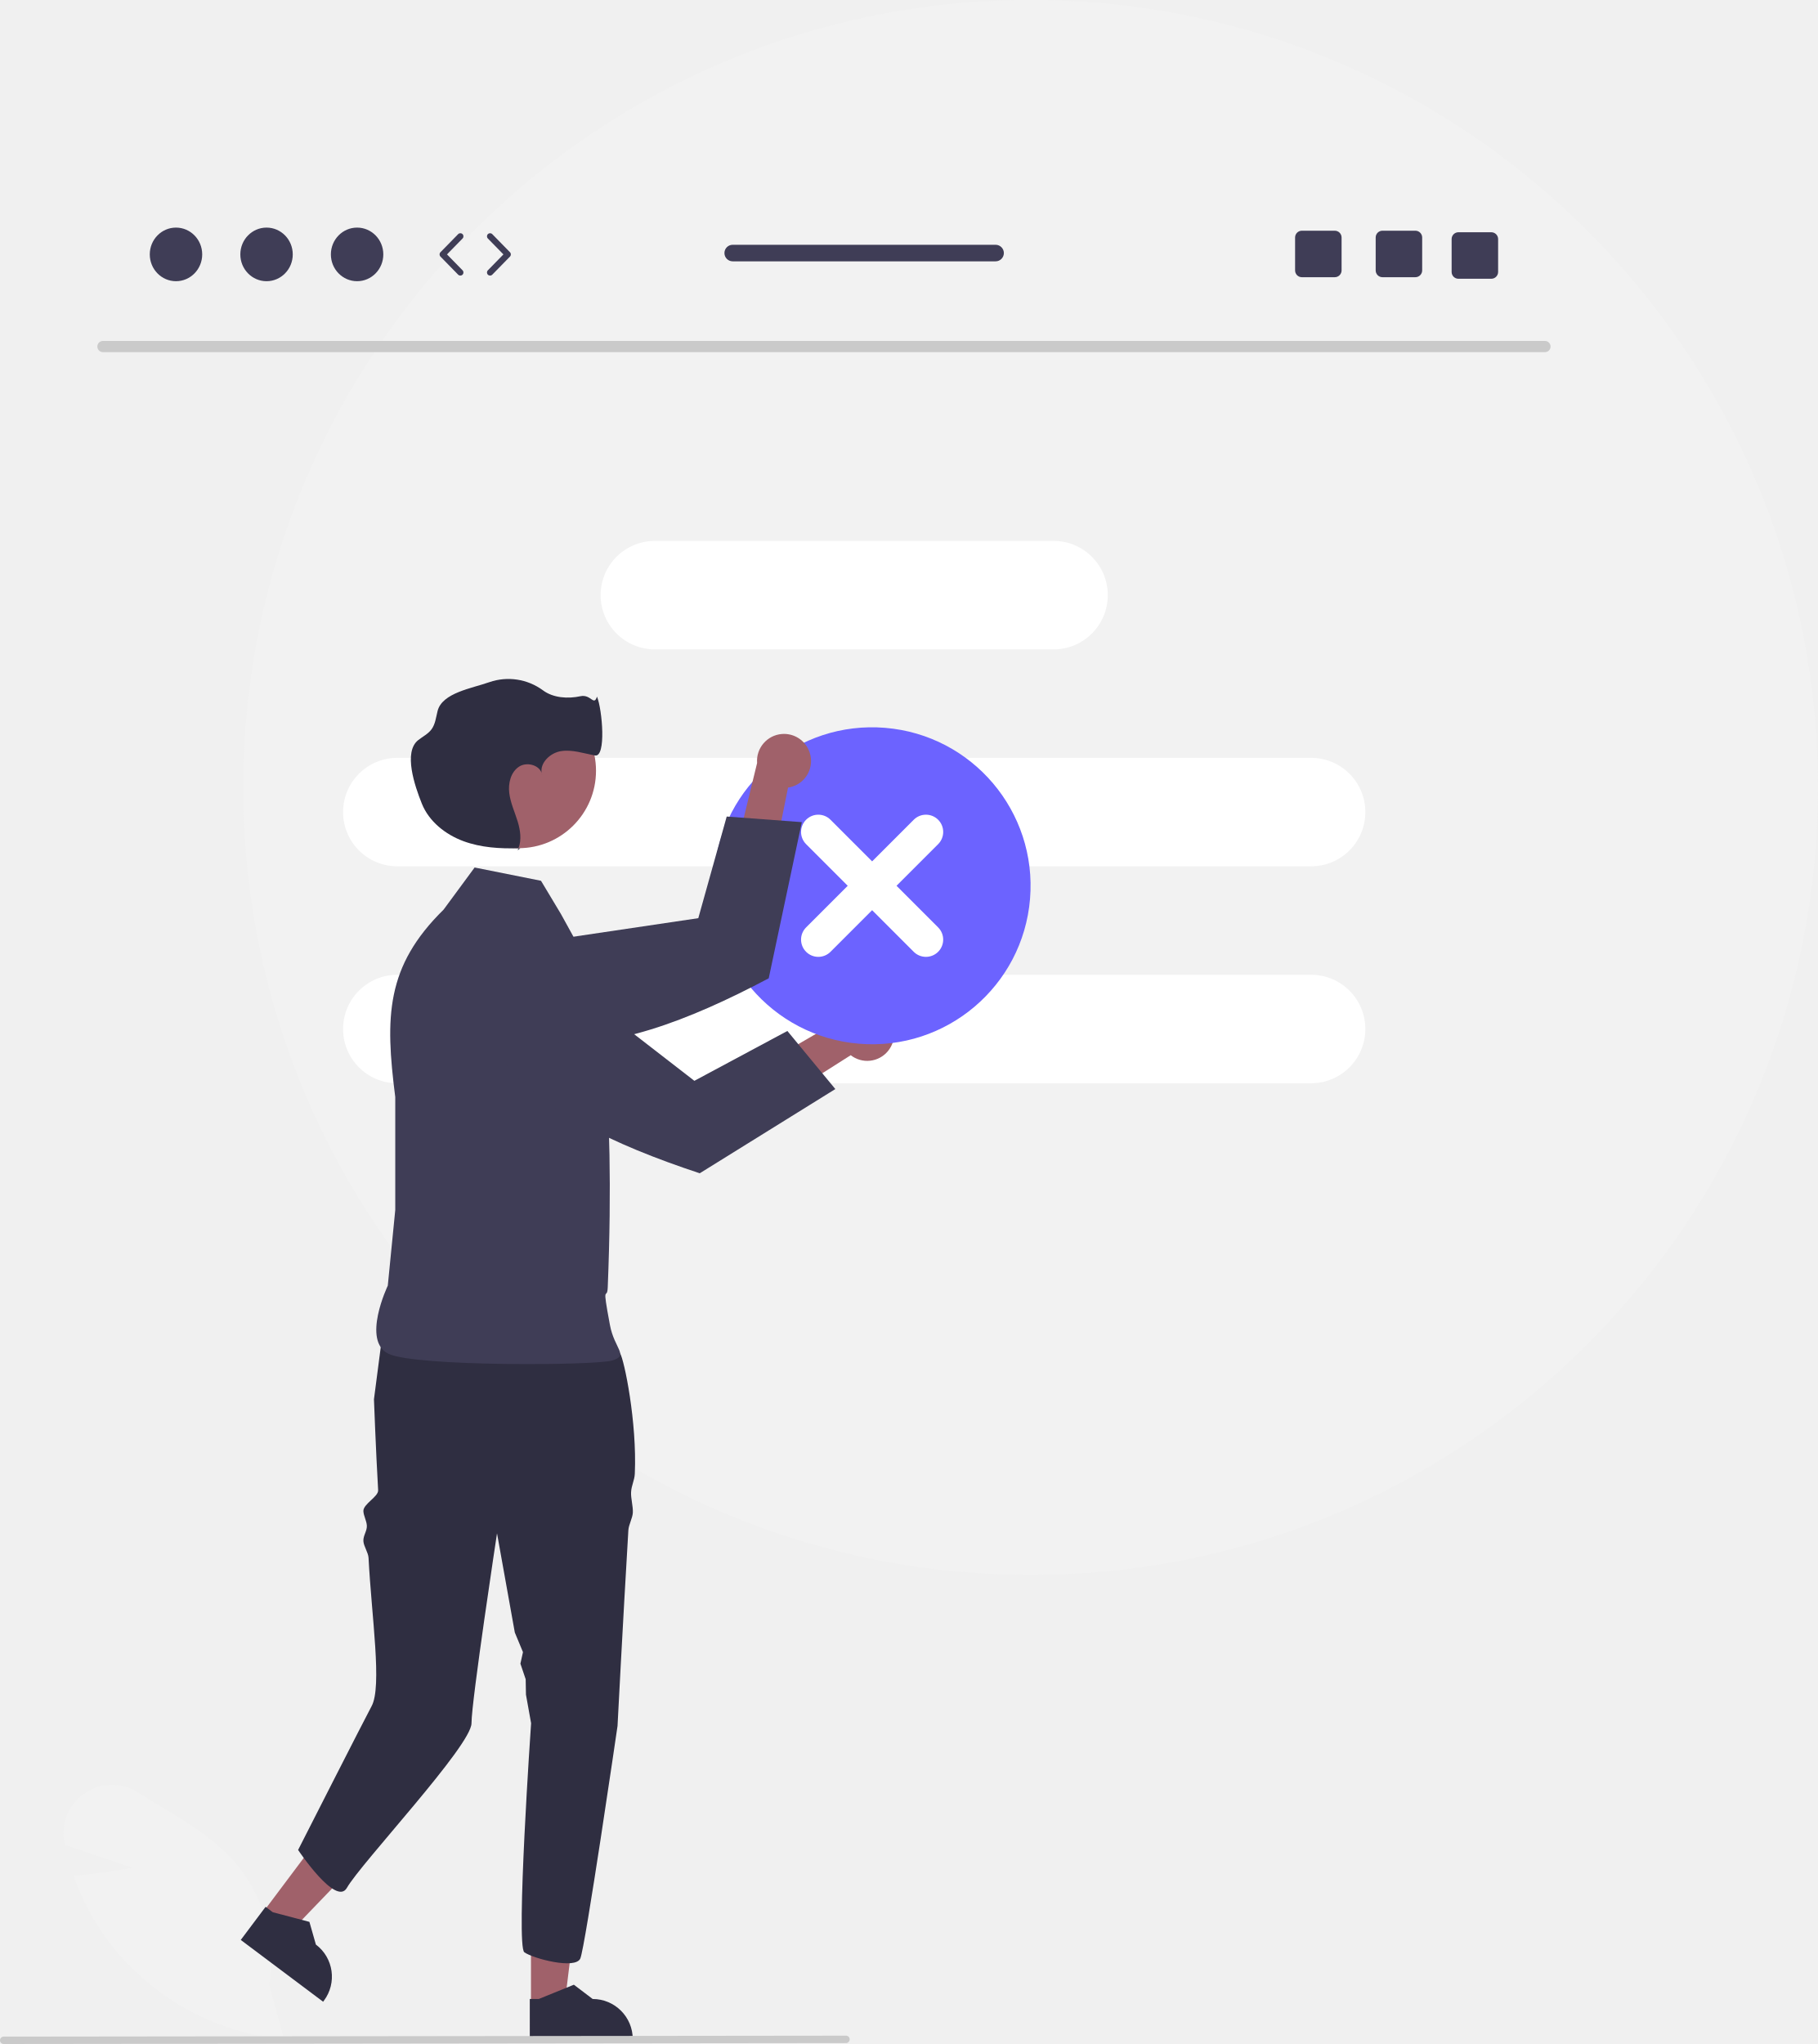
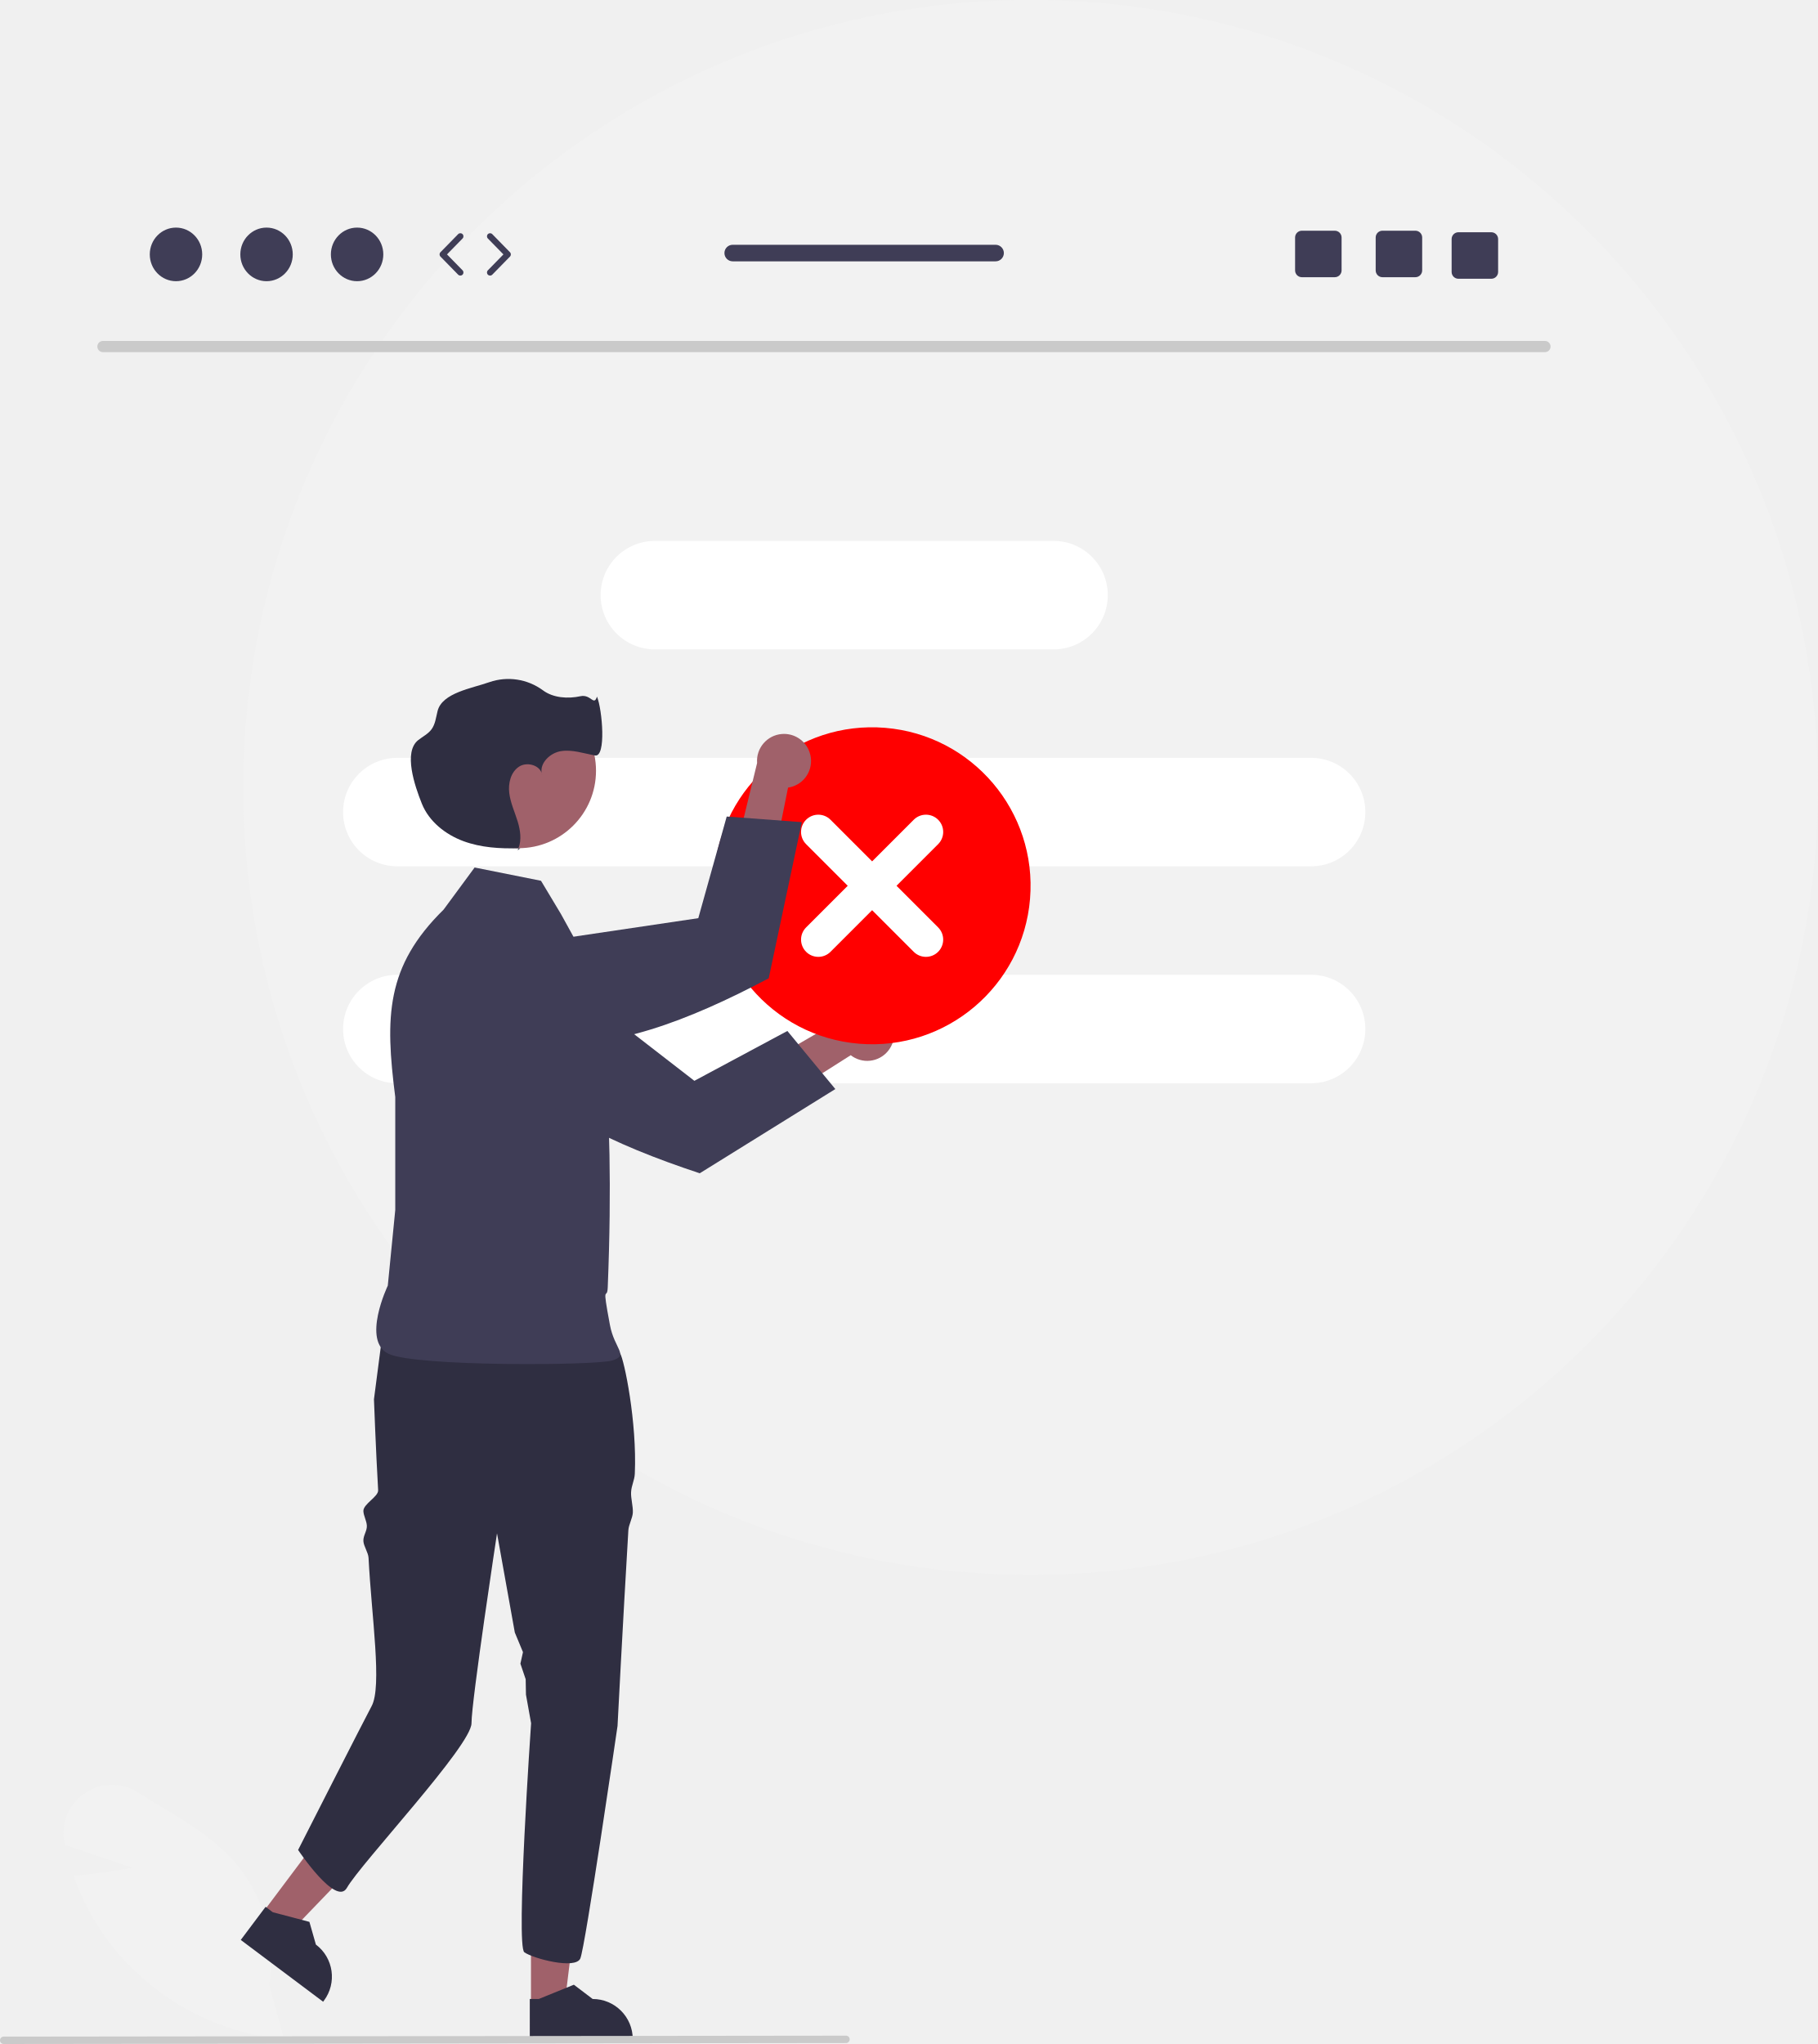
<svg xmlns="http://www.w3.org/2000/svg" width="586.479" height="659.298" viewBox="0 0 586.479 659.298">
  <circle cx="332.479" cy="254" r="254" fill="#f2f2f2" />
  <path d="M498.464,113.588H33.171c-.998-.021-1.789-.847-1.768-1.845,.021-.968,.8-1.747,1.768-1.768H498.464c.998,.021,1.789,.847,1.768,1.845-.021,.968-.8,1.747-1.768,1.768Z" fill="#cacaca" />
  <rect x="193.774" y="174.473" width="163.611" height="34.986" rx="17.493" ry="17.493" fill="#fff" />
  <path d="M128.175,244.445H422.985c9.661,0,17.493,7.832,17.493,17.493h0c0,9.661-7.832,17.493-17.493,17.493H128.175c-9.661,0-17.493-7.832-17.493-17.493h0c0-9.661,7.832-17.493,17.493-17.493Z" fill="#fff" />
  <path d="M128.175,314.418H422.985c9.661,0,17.493,7.832,17.493,17.493h0c0,9.661-7.832,17.493-17.493,17.493H128.175c-9.661,0-17.493-7.832-17.493-17.493h0c0-9.661,7.832-17.493,17.493-17.493Z" fill="#fff" />
  <path d="M91.641,657.759l-.694-.068c-23.541-2.429-44.821-15.089-58.188-34.618-3.661-5.442-6.623-11.323-8.815-17.504l-.211-.59,.624-.05c7.447-.599,15.097-1.863,18.496-2.464l-21.915-7.425-.136-.65c-1.299-6.104,1.246-12.385,6.428-15.862,5.196-3.644,12.087-3.761,17.404-.294,2.386,1.524,4.882,3.033,7.295,4.494,8.293,5.016,16.869,10.203,23.298,17.301,9.75,10.978,14.023,25.77,11.63,40.256l4.783,17.476Z" fill="#f2f2f2" />
  <polygon points="171.3 646.861 182.1 646.86 187.239 605.198 171.297 605.199 171.3 646.861" fill="#a0616a" />
  <path d="M170.919,658.128l33.214-.001v-.42c-0-7.14-5.788-12.927-12.928-12.928h-.001l-6.067-4.603-11.32,4.603-2.899,0,.001,13.348Z" fill="#2f2e41" />
  <polygon points="84.741 616.945 93.38 623.426 122.493 593.185 109.741 583.619 84.741 616.945" fill="#a0616a" />
  <path d="M77.674,625.73l26.569,19.932,.252-.336c4.284-5.711,3.128-13.814-2.583-18.099l-.001-0-2.091-7.323-11.817-3.111-2.319-1.74-8.01,10.678Z" fill="#2f2e41" />
  <path d="M120.645,451.353s.596,16.264,1.348,29.307c.123,2.139-4.888,4.463-4.758,6.79,.086,1.544,1.028,3.045,1.116,4.655,.092,1.699-1.208,3.203-1.116,4.96,.091,1.717,1.574,3.685,1.664,5.442,.963,18.909,4.455,41.546,.958,47.874-1.723,3.119-23.685,46.324-23.685,46.324,0,0,12.237,18.355,15.733,12.237,4.618-8.081,40.206-45.887,40.206-53.107,0-7.211,8.233-61.253,8.233-61.253l5.741,31.982,2.632,6.337-.827,3.72,1.701,5.02,.092,4.968,1.656,9.226s-4.982,71.882-2.176,73.883c2.814,2.01,16.441,5.62,18.049,2.01,1.6-3.61,12.011-75.019,12.011-75.019,0,0,1.678-32.724,3.496-63.141,.105-1.766,1.346-3.898,1.442-5.638,.114-2.019-.673-4.641-.568-6.599,.114-2.246,1.11-3.828,1.206-5.979,.743-16.616-3.428-36.849-4.756-38.842-4.012-6.013-7.622-10.821-7.622-10.821,0,0-54.036-17.754-68.475,.286l-3.302,25.376Z" fill="#2f2e41" />
  <path d="M174.538,284.104l-21.421-4.284-9.996,13.567h0c-18.653,18.341-18.934,34.528-15.604,60.474v36.416l-2.41,24.412s-8.532,17.845,.268,22,66.599,3.801,72.117,2.142,.735-3.695-.714-11.425c-2.722-14.519-.901-7.516-.714-12.138,2.686-66.314-3.57-93.538-4.205-100.694l-10.894-19.759-6.426-10.71Z" fill="#3f3d56" />
  <path d="M287.439,337.571c-2.232,4.23-7.471,5.849-11.701,3.617-.451-.238-.88-.515-1.282-.829l-46.26,29.373,.133-15.992,44.938-26.078c3.201-3.589,8.705-3.903,12.294-.702,3.003,2.678,3.78,7.066,1.878,10.612Z" fill="#a0616a" />
  <path d="M157.625,302.624l-5.267-.558c-4.866-.505-9.641,1.579-12.579,5.491-1.125,1.483-1.934,3.183-2.375,4.992l-.003,.014c-1.321,5.445,.751,11.152,5.258,14.481l18.19,13.411c12.765,17.249,36.757,28.693,64.898,37.99l43.743-27.167-15.472-18.738-30.003,16.08-44.598-34.524-.026-.021-16.974-10.936-4.792-.515Z" fill="#3f3d56" />
  <circle cx="167.3" cy="248.605" r="24.98" fill="#a0616a" />
  <path d="M167.877,273.59c-.201,.007-.403,.011-.605,.017-.086,.224-.179,.446-.287,.664l.892-.68Z" fill="#2f2e41" />
  <path d="M174.732,249.298c.039,.246,.099,.488,.179,.724-.033-.247-.093-.49-.179-.724Z" fill="#2f2e41" />
  <path d="M192.599,224.694c-1.028,3.193-1.946-.857-5.328-.129-4.069,.876-8.804,.575-12.136-1.919-4.965-3.643-11.399-4.623-17.223-2.625-5.702,2.017-15.253,3.439-16.739,9.302-.516,2.038-.722,4.249-1.973,5.938-1.094,1.477-2.822,2.319-4.266,3.455-4.877,3.837-1.15,14.74,1.159,20.5,2.308,5.761,7.604,9.957,13.425,12.107,5.633,2.08,11.746,2.447,17.755,2.283,1.045-2.711,.594-5.841-.269-8.651-.934-3.042-2.316-5.978-2.706-9.136s.466-6.745,3.114-8.51c2.434-1.622,6.395-.634,7.321,1.988-.54-3.278,2.781-6.451,6.205-7.009,3.677-.599,7.353,.728,11.019,1.389s2.365-14.773,.642-18.984Z" fill="#2f2e41" />
-   <circle cx="281.358" cy="285.711" r="51.12" transform="translate(-26.58509 542.5448) rotate(-85.26884)" fill="#6c63ff" />
+   <circle cx="281.358" cy="285.711" r="51.12" transform="translate(-26.58509 542.5448) rotate(-85.26884)" fill="red" />
  <path d="M294.787,264.411l-13.428,13.428-13.428-13.428c-2.174-2.174-5.698-2.174-7.872,0s-2.174,5.698,0,7.872l13.428,13.428-13.428,13.428c-2.172,2.176-2.168,5.7,.007,7.872,2.173,2.169,5.692,2.169,7.864-0l13.428-13.428,13.428,13.428c2.176,2.172,5.7,2.168,7.872-.007,2.169-2.173,2.169-5.691,0-7.864l-13.428-13.428,13.428-13.428c2.174-2.174,2.174-5.698,0-7.872s-5.698-2.174-7.872,0h0Z" fill="#fff" />
  <path d="M261.214,242.744c1.507,4.539-.952,9.441-5.491,10.948-.484,.161-.981,.278-1.486,.351l-10.831,53.717-11.448-11.168,12.293-50.482c-.374-4.794,3.21-8.984,8.005-9.358,4.012-.313,7.715,2.164,8.958,5.991Z" fill="#a0616a" />
  <path d="M146.125,312.225l-4.049,3.414c-3.733,3.162-5.535,8.05-4.746,12.879,.291,1.839,.958,3.599,1.958,5.169l.008,.012c3.015,4.723,8.567,7.179,14.09,6.231l22.271-3.842c21.285,2.73,46.152-6.66,72.343-20.531l10.68-50.373-24.233-1.808-9.168,32.783-55.788,8.281-.033,.004-19.643,4.678-3.689,3.101Z" fill="#3f3d56" />
  <path d="M272.937,658.99l-271.75,.307c-.658-.002-1.189-.537-1.187-1.195,.002-.655,.532-1.185,1.187-1.187l271.75-.307c.658,.002,1.189,.537,1.187,1.195-.002,.655-.532,1.185-1.187,1.187Z" fill="#cacaca" />
  <g>
    <ellipse cx="56.777" cy="82.058" rx="8.457" ry="8.645" fill="#3f3d56" />
    <ellipse cx="85.991" cy="82.058" rx="8.457" ry="8.645" fill="#3f3d56" />
    <ellipse cx="115.204" cy="82.058" rx="8.457" ry="8.645" fill="#3f3d56" />
    <path d="M148.516,88.891c-.26,0-.519-.101-.715-.301l-5.706-5.833c-.38-.389-.38-1.01,0-1.398l5.706-5.833c.387-.395,1.021-.401,1.414-.016,.395,.386,.402,1.02,.016,1.414l-5.022,5.133,5.022,5.134c.386,.395,.379,1.028-.016,1.414-.194,.19-.447,.285-.699,.285Z" fill="#3f3d56" />
    <path d="M158.104,88.891c-.252,0-.505-.095-.699-.285-.395-.386-.402-1.019-.016-1.414l5.021-5.134-5.021-5.133c-.386-.395-.379-1.028,.016-1.414,.394-.387,1.028-.379,1.414,.016l5.706,5.833c.38,.389,.38,1.01,0,1.398l-5.706,5.833c-.196,.2-.455,.301-.715,.301Z" fill="#3f3d56" />
    <path d="M456.614,74.414h-10.61c-1.21,0-2.19,.98-2.19,2.19v10.62c0,1.21,.98,2.19,2.19,2.19h10.61c1.21,0,2.2-.98,2.2-2.19v-10.62c0-1.21-.99-2.19-2.2-2.19Z" fill="#3f3d56" />
    <path d="M430.614,74.414h-10.61c-1.21,0-2.19,.98-2.19,2.19v10.62c0,1.21,.98,2.19,2.19,2.19h10.61c1.21,0,2.2-.98,2.2-2.19v-10.62c0-1.21-.99-2.19-2.2-2.19Z" fill="#3f3d56" />
    <path d="M481.114,74.914h-10.61c-1.21,0-2.19,.98-2.19,2.19v10.62c0,1.21,.98,2.19,2.19,2.19h10.61c1.21,0,2.2-.98,2.2-2.19v-10.62c0-1.21-.99-2.19-2.2-2.19Z" fill="#3f3d56" />
    <path d="M321.192,78.954h-84.81c-1.48,0-2.67,1.2-2.67,2.67s1.19,2.67,2.67,2.67h84.81c1.47,0,2.67-1.2,2.67-2.67s-1.2-2.67-2.67-2.67Z" fill="#3f3d56" />
  </g>
</svg>
